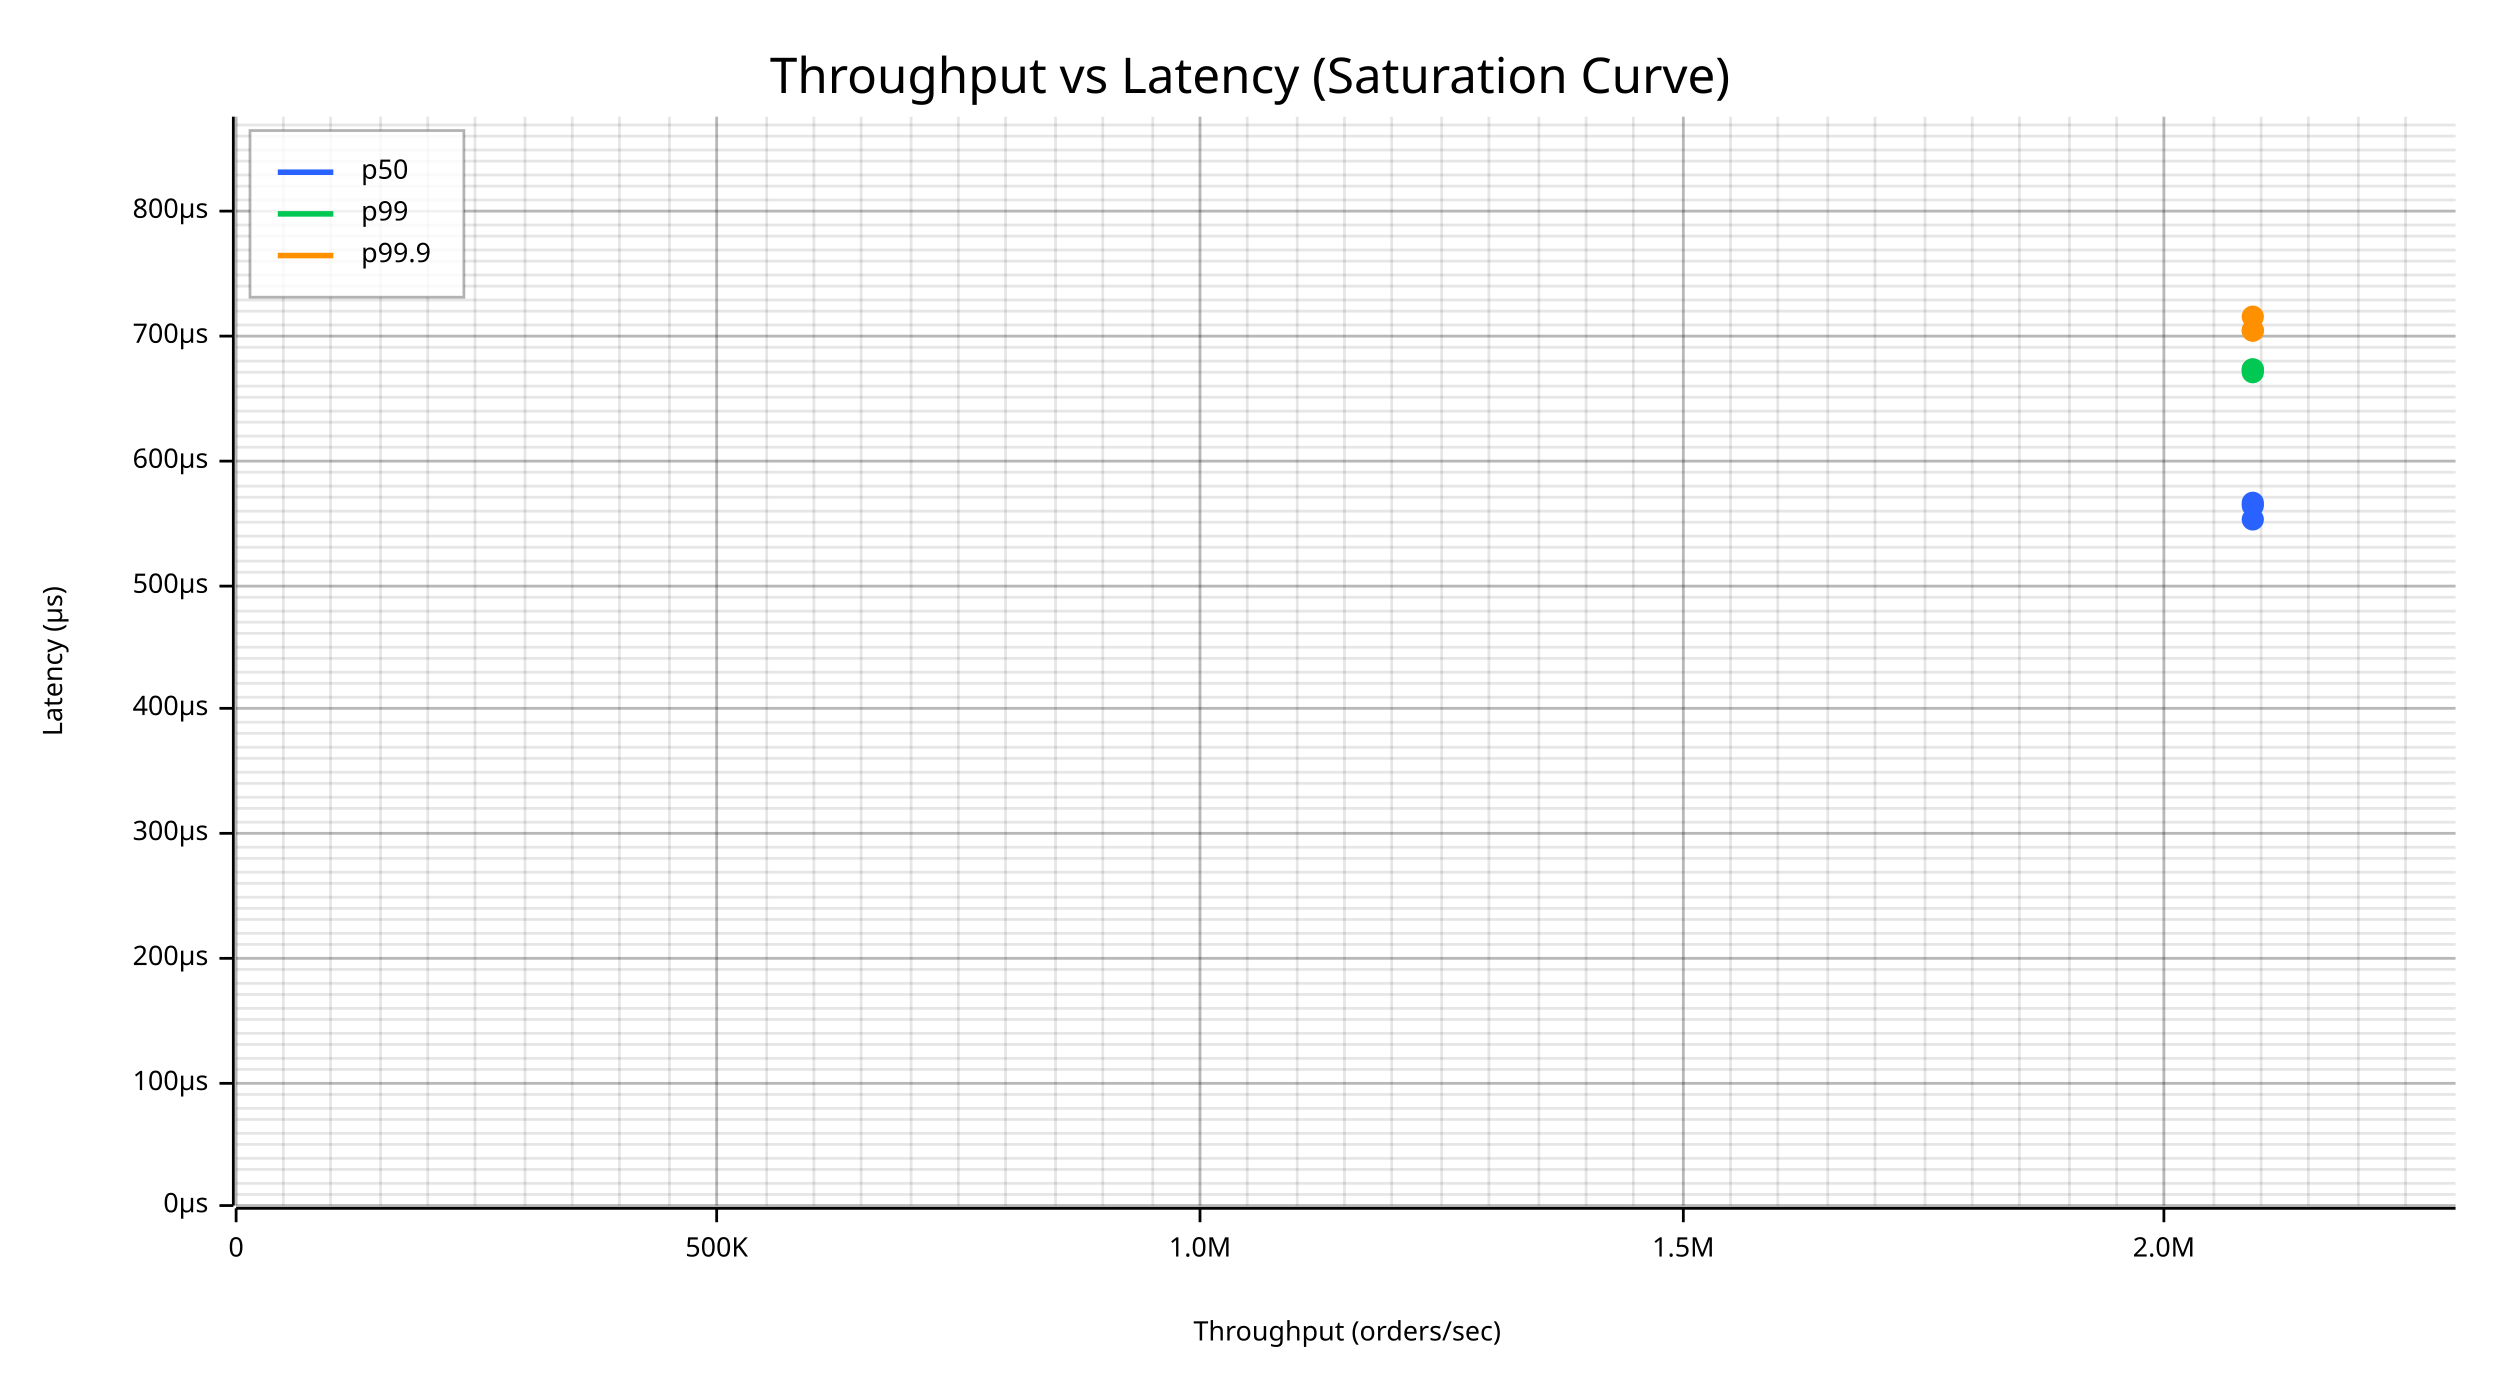
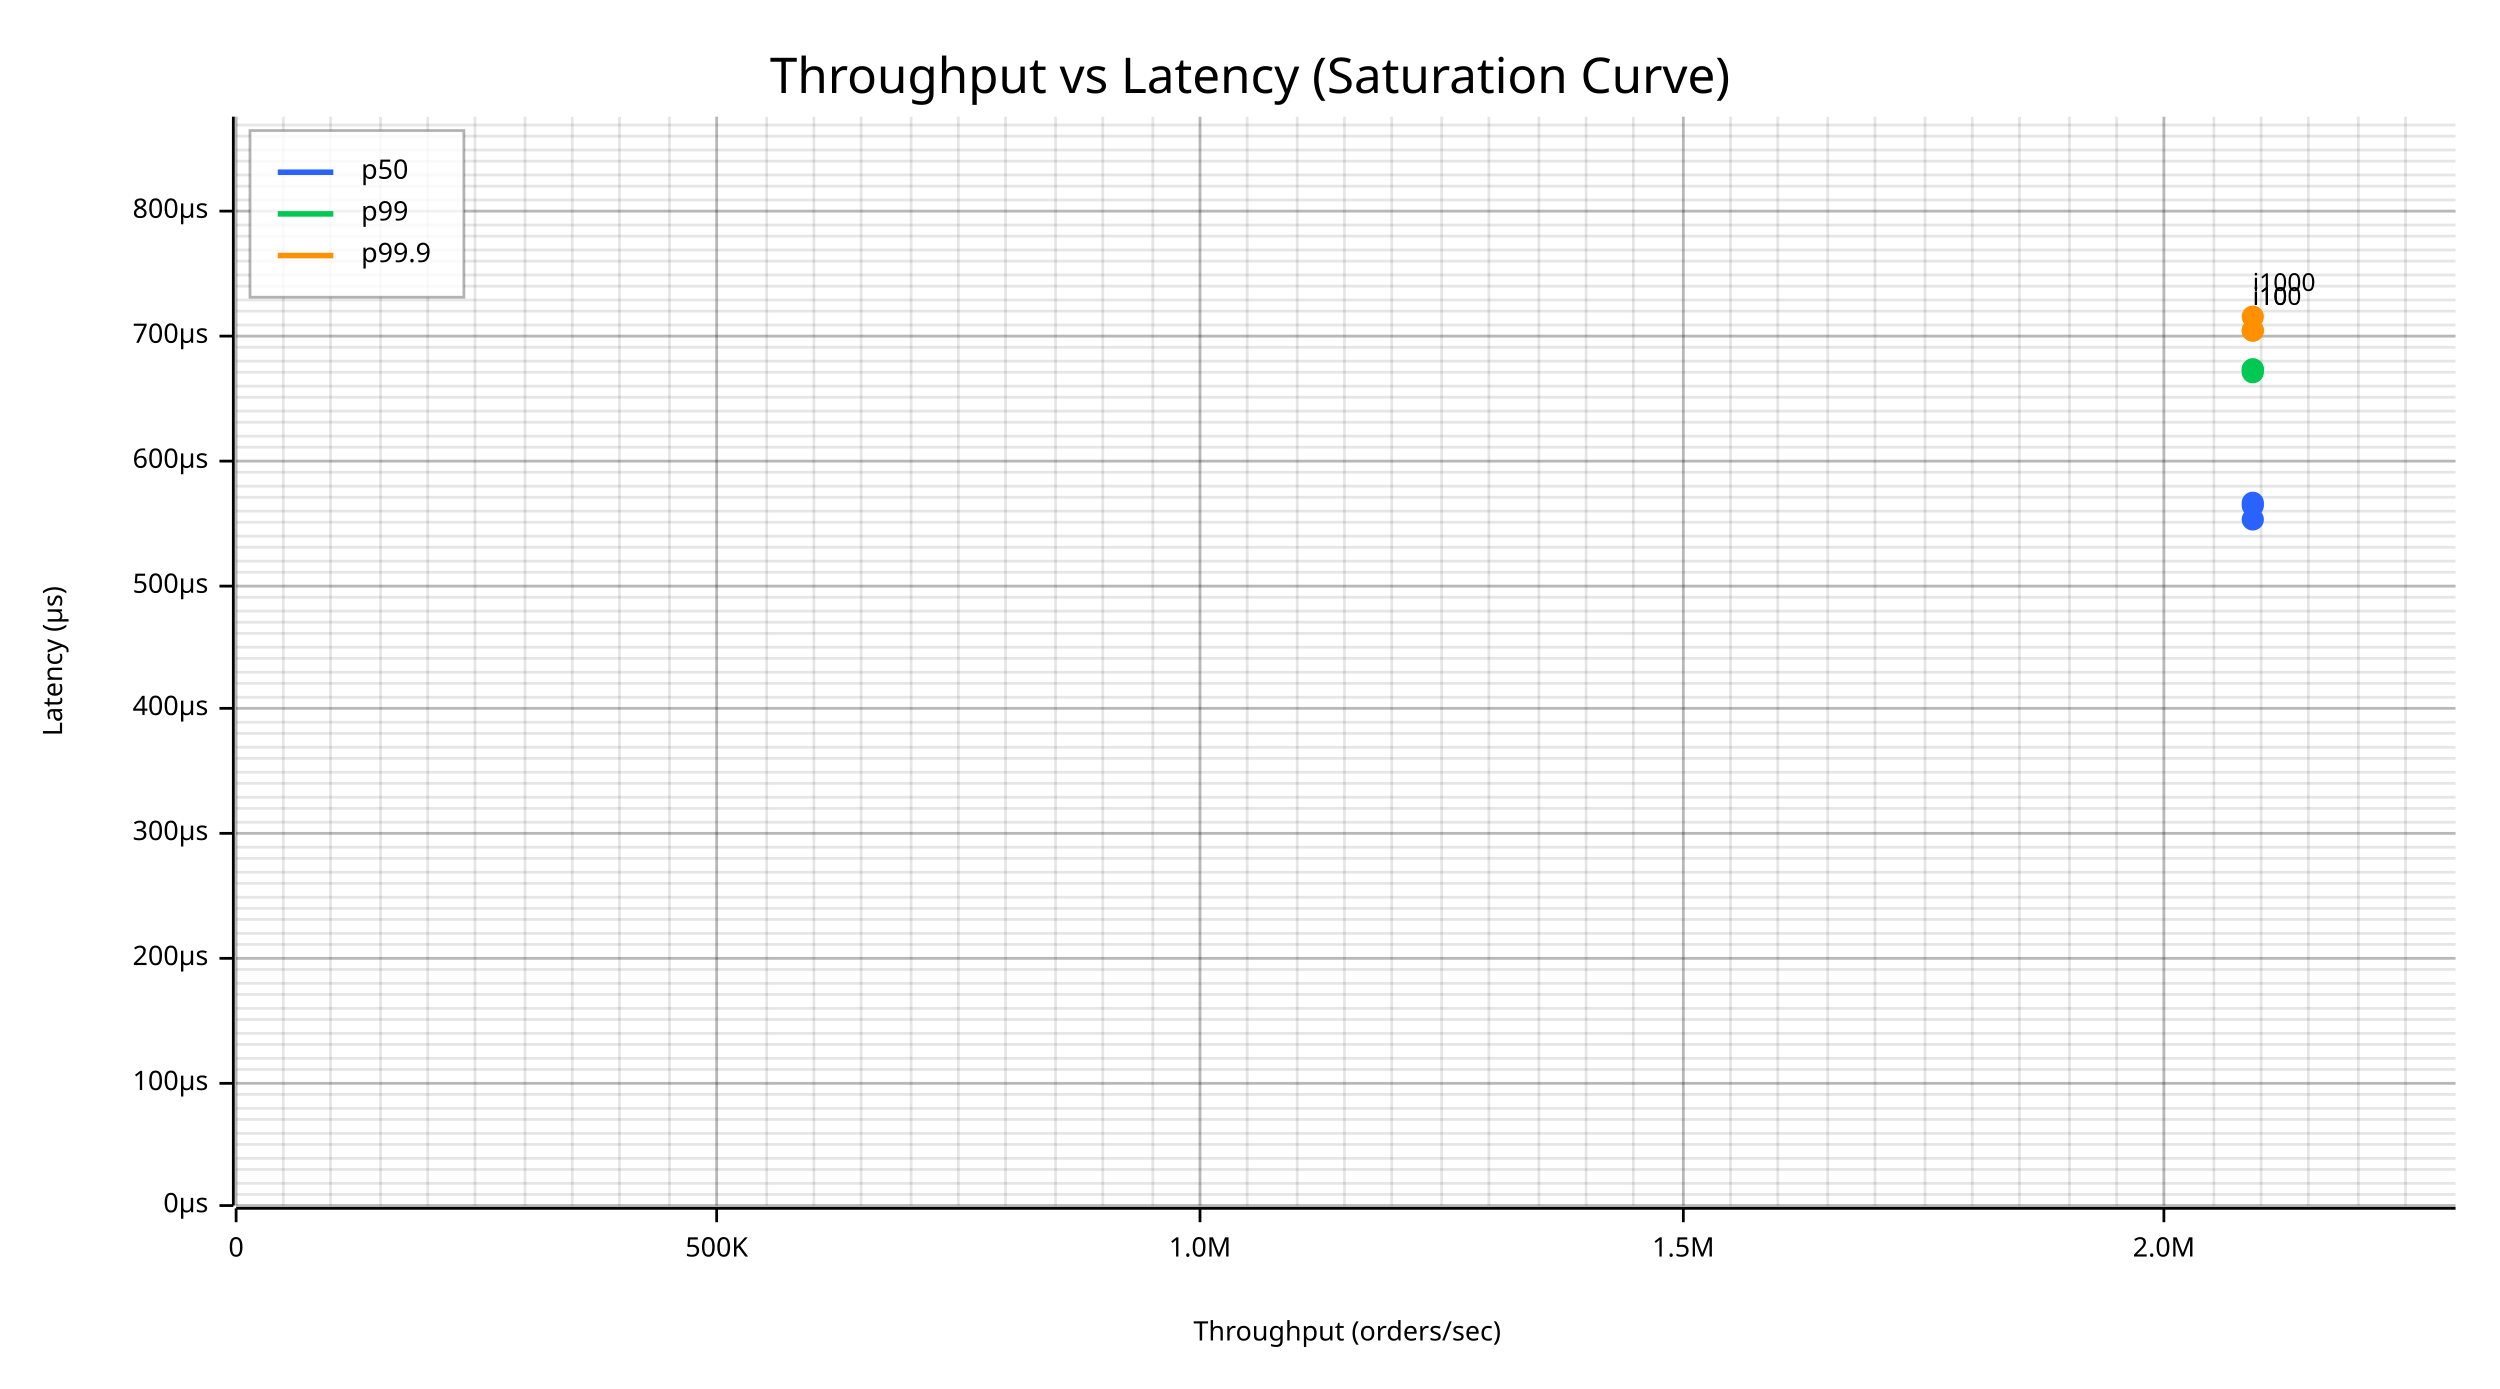
<svg xmlns="http://www.w3.org/2000/svg" width="900" height="500" viewBox="0 0 900 500">
  <rect x="0" y="0" width="900" height="500" opacity="1" fill="#FFFFFF" stroke="none" />
  <text x="450" y="20" dy="0.76em" text-anchor="middle" font-family="sans-serif" font-size="17.742" opacity="1" fill="#000000">
Throughput vs Latency (Saturation Curve)
</text>
  <line opacity="0.1" stroke="#000000" stroke-width="1" x1="85" y1="434" x2="85" y2="42" />
  <line opacity="0.1" stroke="#000000" stroke-width="1" x1="102" y1="434" x2="102" y2="42" />
  <line opacity="0.1" stroke="#000000" stroke-width="1" x1="119" y1="434" x2="119" y2="42" />
  <line opacity="0.1" stroke="#000000" stroke-width="1" x1="137" y1="434" x2="137" y2="42" />
  <line opacity="0.1" stroke="#000000" stroke-width="1" x1="154" y1="434" x2="154" y2="42" />
  <line opacity="0.1" stroke="#000000" stroke-width="1" x1="171" y1="434" x2="171" y2="42" />
  <line opacity="0.1" stroke="#000000" stroke-width="1" x1="189" y1="434" x2="189" y2="42" />
  <line opacity="0.1" stroke="#000000" stroke-width="1" x1="206" y1="434" x2="206" y2="42" />
  <line opacity="0.1" stroke="#000000" stroke-width="1" x1="223" y1="434" x2="223" y2="42" />
  <line opacity="0.1" stroke="#000000" stroke-width="1" x1="241" y1="434" x2="241" y2="42" />
  <line opacity="0.1" stroke="#000000" stroke-width="1" x1="258" y1="434" x2="258" y2="42" />
  <line opacity="0.1" stroke="#000000" stroke-width="1" x1="276" y1="434" x2="276" y2="42" />
  <line opacity="0.1" stroke="#000000" stroke-width="1" x1="293" y1="434" x2="293" y2="42" />
  <line opacity="0.1" stroke="#000000" stroke-width="1" x1="310" y1="434" x2="310" y2="42" />
  <line opacity="0.1" stroke="#000000" stroke-width="1" x1="328" y1="434" x2="328" y2="42" />
  <line opacity="0.1" stroke="#000000" stroke-width="1" x1="345" y1="434" x2="345" y2="42" />
  <line opacity="0.1" stroke="#000000" stroke-width="1" x1="362" y1="434" x2="362" y2="42" />
  <line opacity="0.1" stroke="#000000" stroke-width="1" x1="380" y1="434" x2="380" y2="42" />
  <line opacity="0.1" stroke="#000000" stroke-width="1" x1="397" y1="434" x2="397" y2="42" />
  <line opacity="0.1" stroke="#000000" stroke-width="1" x1="415" y1="434" x2="415" y2="42" />
  <line opacity="0.1" stroke="#000000" stroke-width="1" x1="432" y1="434" x2="432" y2="42" />
  <line opacity="0.1" stroke="#000000" stroke-width="1" x1="449" y1="434" x2="449" y2="42" />
  <line opacity="0.1" stroke="#000000" stroke-width="1" x1="467" y1="434" x2="467" y2="42" />
  <line opacity="0.1" stroke="#000000" stroke-width="1" x1="484" y1="434" x2="484" y2="42" />
  <line opacity="0.1" stroke="#000000" stroke-width="1" x1="501" y1="434" x2="501" y2="42" />
  <line opacity="0.1" stroke="#000000" stroke-width="1" x1="519" y1="434" x2="519" y2="42" />
  <line opacity="0.1" stroke="#000000" stroke-width="1" x1="536" y1="434" x2="536" y2="42" />
  <line opacity="0.1" stroke="#000000" stroke-width="1" x1="554" y1="434" x2="554" y2="42" />
  <line opacity="0.1" stroke="#000000" stroke-width="1" x1="571" y1="434" x2="571" y2="42" />
  <line opacity="0.1" stroke="#000000" stroke-width="1" x1="588" y1="434" x2="588" y2="42" />
  <line opacity="0.1" stroke="#000000" stroke-width="1" x1="606" y1="434" x2="606" y2="42" />
  <line opacity="0.1" stroke="#000000" stroke-width="1" x1="623" y1="434" x2="623" y2="42" />
  <line opacity="0.1" stroke="#000000" stroke-width="1" x1="640" y1="434" x2="640" y2="42" />
  <line opacity="0.1" stroke="#000000" stroke-width="1" x1="658" y1="434" x2="658" y2="42" />
  <line opacity="0.1" stroke="#000000" stroke-width="1" x1="675" y1="434" x2="675" y2="42" />
  <line opacity="0.1" stroke="#000000" stroke-width="1" x1="693" y1="434" x2="693" y2="42" />
  <line opacity="0.1" stroke="#000000" stroke-width="1" x1="710" y1="434" x2="710" y2="42" />
  <line opacity="0.1" stroke="#000000" stroke-width="1" x1="727" y1="434" x2="727" y2="42" />
  <line opacity="0.1" stroke="#000000" stroke-width="1" x1="745" y1="434" x2="745" y2="42" />
  <line opacity="0.1" stroke="#000000" stroke-width="1" x1="762" y1="434" x2="762" y2="42" />
  <line opacity="0.1" stroke="#000000" stroke-width="1" x1="779" y1="434" x2="779" y2="42" />
  <line opacity="0.1" stroke="#000000" stroke-width="1" x1="797" y1="434" x2="797" y2="42" />
  <line opacity="0.1" stroke="#000000" stroke-width="1" x1="814" y1="434" x2="814" y2="42" />
  <line opacity="0.1" stroke="#000000" stroke-width="1" x1="831" y1="434" x2="831" y2="42" />
  <line opacity="0.1" stroke="#000000" stroke-width="1" x1="849" y1="434" x2="849" y2="42" />
  <line opacity="0.1" stroke="#000000" stroke-width="1" x1="866" y1="434" x2="866" y2="42" />
  <line opacity="0.1" stroke="#000000" stroke-width="1" x1="85" y1="434" x2="884" y2="434" />
  <line opacity="0.1" stroke="#000000" stroke-width="1" x1="85" y1="430" x2="884" y2="430" />
  <line opacity="0.1" stroke="#000000" stroke-width="1" x1="85" y1="426" x2="884" y2="426" />
  <line opacity="0.1" stroke="#000000" stroke-width="1" x1="85" y1="421" x2="884" y2="421" />
  <line opacity="0.1" stroke="#000000" stroke-width="1" x1="85" y1="417" x2="884" y2="417" />
  <line opacity="0.1" stroke="#000000" stroke-width="1" x1="85" y1="412" x2="884" y2="412" />
  <line opacity="0.1" stroke="#000000" stroke-width="1" x1="85" y1="408" x2="884" y2="408" />
  <line opacity="0.1" stroke="#000000" stroke-width="1" x1="85" y1="403" x2="884" y2="403" />
  <line opacity="0.1" stroke="#000000" stroke-width="1" x1="85" y1="399" x2="884" y2="399" />
  <line opacity="0.1" stroke="#000000" stroke-width="1" x1="85" y1="394" x2="884" y2="394" />
  <line opacity="0.1" stroke="#000000" stroke-width="1" x1="85" y1="390" x2="884" y2="390" />
  <line opacity="0.1" stroke="#000000" stroke-width="1" x1="85" y1="385" x2="884" y2="385" />
  <line opacity="0.1" stroke="#000000" stroke-width="1" x1="85" y1="381" x2="884" y2="381" />
  <line opacity="0.1" stroke="#000000" stroke-width="1" x1="85" y1="376" x2="884" y2="376" />
  <line opacity="0.1" stroke="#000000" stroke-width="1" x1="85" y1="372" x2="884" y2="372" />
  <line opacity="0.1" stroke="#000000" stroke-width="1" x1="85" y1="367" x2="884" y2="367" />
  <line opacity="0.1" stroke="#000000" stroke-width="1" x1="85" y1="363" x2="884" y2="363" />
  <line opacity="0.1" stroke="#000000" stroke-width="1" x1="85" y1="358" x2="884" y2="358" />
  <line opacity="0.1" stroke="#000000" stroke-width="1" x1="85" y1="354" x2="884" y2="354" />
  <line opacity="0.1" stroke="#000000" stroke-width="1" x1="85" y1="349" x2="884" y2="349" />
  <line opacity="0.1" stroke="#000000" stroke-width="1" x1="85" y1="345" x2="884" y2="345" />
  <line opacity="0.1" stroke="#000000" stroke-width="1" x1="85" y1="340" x2="884" y2="340" />
  <line opacity="0.1" stroke="#000000" stroke-width="1" x1="85" y1="336" x2="884" y2="336" />
  <line opacity="0.1" stroke="#000000" stroke-width="1" x1="85" y1="331" x2="884" y2="331" />
  <line opacity="0.1" stroke="#000000" stroke-width="1" x1="85" y1="327" x2="884" y2="327" />
  <line opacity="0.1" stroke="#000000" stroke-width="1" x1="85" y1="323" x2="884" y2="323" />
  <line opacity="0.1" stroke="#000000" stroke-width="1" x1="85" y1="318" x2="884" y2="318" />
  <line opacity="0.1" stroke="#000000" stroke-width="1" x1="85" y1="314" x2="884" y2="314" />
  <line opacity="0.1" stroke="#000000" stroke-width="1" x1="85" y1="309" x2="884" y2="309" />
  <line opacity="0.1" stroke="#000000" stroke-width="1" x1="85" y1="305" x2="884" y2="305" />
  <line opacity="0.1" stroke="#000000" stroke-width="1" x1="85" y1="300" x2="884" y2="300" />
  <line opacity="0.1" stroke="#000000" stroke-width="1" x1="85" y1="296" x2="884" y2="296" />
  <line opacity="0.1" stroke="#000000" stroke-width="1" x1="85" y1="291" x2="884" y2="291" />
  <line opacity="0.1" stroke="#000000" stroke-width="1" x1="85" y1="287" x2="884" y2="287" />
  <line opacity="0.1" stroke="#000000" stroke-width="1" x1="85" y1="282" x2="884" y2="282" />
  <line opacity="0.1" stroke="#000000" stroke-width="1" x1="85" y1="278" x2="884" y2="278" />
  <line opacity="0.1" stroke="#000000" stroke-width="1" x1="85" y1="273" x2="884" y2="273" />
  <line opacity="0.1" stroke="#000000" stroke-width="1" x1="85" y1="269" x2="884" y2="269" />
  <line opacity="0.1" stroke="#000000" stroke-width="1" x1="85" y1="264" x2="884" y2="264" />
  <line opacity="0.1" stroke="#000000" stroke-width="1" x1="85" y1="260" x2="884" y2="260" />
  <line opacity="0.1" stroke="#000000" stroke-width="1" x1="85" y1="255" x2="884" y2="255" />
  <line opacity="0.1" stroke="#000000" stroke-width="1" x1="85" y1="251" x2="884" y2="251" />
  <line opacity="0.1" stroke="#000000" stroke-width="1" x1="85" y1="246" x2="884" y2="246" />
  <line opacity="0.1" stroke="#000000" stroke-width="1" x1="85" y1="242" x2="884" y2="242" />
  <line opacity="0.1" stroke="#000000" stroke-width="1" x1="85" y1="237" x2="884" y2="237" />
  <line opacity="0.1" stroke="#000000" stroke-width="1" x1="85" y1="233" x2="884" y2="233" />
  <line opacity="0.1" stroke="#000000" stroke-width="1" x1="85" y1="228" x2="884" y2="228" />
  <line opacity="0.1" stroke="#000000" stroke-width="1" x1="85" y1="224" x2="884" y2="224" />
  <line opacity="0.1" stroke="#000000" stroke-width="1" x1="85" y1="220" x2="884" y2="220" />
  <line opacity="0.1" stroke="#000000" stroke-width="1" x1="85" y1="215" x2="884" y2="215" />
  <line opacity="0.1" stroke="#000000" stroke-width="1" x1="85" y1="211" x2="884" y2="211" />
  <line opacity="0.1" stroke="#000000" stroke-width="1" x1="85" y1="206" x2="884" y2="206" />
  <line opacity="0.1" stroke="#000000" stroke-width="1" x1="85" y1="202" x2="884" y2="202" />
  <line opacity="0.1" stroke="#000000" stroke-width="1" x1="85" y1="197" x2="884" y2="197" />
  <line opacity="0.1" stroke="#000000" stroke-width="1" x1="85" y1="193" x2="884" y2="193" />
  <line opacity="0.1" stroke="#000000" stroke-width="1" x1="85" y1="188" x2="884" y2="188" />
  <line opacity="0.1" stroke="#000000" stroke-width="1" x1="85" y1="184" x2="884" y2="184" />
  <line opacity="0.1" stroke="#000000" stroke-width="1" x1="85" y1="179" x2="884" y2="179" />
  <line opacity="0.1" stroke="#000000" stroke-width="1" x1="85" y1="175" x2="884" y2="175" />
  <line opacity="0.1" stroke="#000000" stroke-width="1" x1="85" y1="170" x2="884" y2="170" />
  <line opacity="0.1" stroke="#000000" stroke-width="1" x1="85" y1="166" x2="884" y2="166" />
  <line opacity="0.1" stroke="#000000" stroke-width="1" x1="85" y1="161" x2="884" y2="161" />
  <line opacity="0.1" stroke="#000000" stroke-width="1" x1="85" y1="157" x2="884" y2="157" />
  <line opacity="0.1" stroke="#000000" stroke-width="1" x1="85" y1="152" x2="884" y2="152" />
  <line opacity="0.1" stroke="#000000" stroke-width="1" x1="85" y1="148" x2="884" y2="148" />
  <line opacity="0.1" stroke="#000000" stroke-width="1" x1="85" y1="143" x2="884" y2="143" />
  <line opacity="0.1" stroke="#000000" stroke-width="1" x1="85" y1="139" x2="884" y2="139" />
  <line opacity="0.1" stroke="#000000" stroke-width="1" x1="85" y1="134" x2="884" y2="134" />
  <line opacity="0.1" stroke="#000000" stroke-width="1" x1="85" y1="130" x2="884" y2="130" />
  <line opacity="0.1" stroke="#000000" stroke-width="1" x1="85" y1="125" x2="884" y2="125" />
  <line opacity="0.1" stroke="#000000" stroke-width="1" x1="85" y1="121" x2="884" y2="121" />
  <line opacity="0.1" stroke="#000000" stroke-width="1" x1="85" y1="117" x2="884" y2="117" />
  <line opacity="0.1" stroke="#000000" stroke-width="1" x1="85" y1="112" x2="884" y2="112" />
  <line opacity="0.1" stroke="#000000" stroke-width="1" x1="85" y1="108" x2="884" y2="108" />
  <line opacity="0.1" stroke="#000000" stroke-width="1" x1="85" y1="103" x2="884" y2="103" />
  <line opacity="0.1" stroke="#000000" stroke-width="1" x1="85" y1="99" x2="884" y2="99" />
  <line opacity="0.1" stroke="#000000" stroke-width="1" x1="85" y1="94" x2="884" y2="94" />
  <line opacity="0.1" stroke="#000000" stroke-width="1" x1="85" y1="90" x2="884" y2="90" />
  <line opacity="0.1" stroke="#000000" stroke-width="1" x1="85" y1="85" x2="884" y2="85" />
  <line opacity="0.1" stroke="#000000" stroke-width="1" x1="85" y1="81" x2="884" y2="81" />
  <line opacity="0.1" stroke="#000000" stroke-width="1" x1="85" y1="76" x2="884" y2="76" />
  <line opacity="0.1" stroke="#000000" stroke-width="1" x1="85" y1="72" x2="884" y2="72" />
  <line opacity="0.1" stroke="#000000" stroke-width="1" x1="85" y1="67" x2="884" y2="67" />
  <line opacity="0.1" stroke="#000000" stroke-width="1" x1="85" y1="63" x2="884" y2="63" />
  <line opacity="0.1" stroke="#000000" stroke-width="1" x1="85" y1="58" x2="884" y2="58" />
  <line opacity="0.1" stroke="#000000" stroke-width="1" x1="85" y1="54" x2="884" y2="54" />
  <line opacity="0.1" stroke="#000000" stroke-width="1" x1="85" y1="49" x2="884" y2="49" />
  <line opacity="0.1" stroke="#000000" stroke-width="1" x1="85" y1="45" x2="884" y2="45" />
  <text x="15" y="238" dy="0.76em" text-anchor="middle" font-family="sans-serif" font-size="9.677" opacity="1" fill="#000000" transform="rotate(270, 15, 238)">
Latency (µs)
</text>
  <text x="485" y="485" dy="-0.5ex" text-anchor="middle" font-family="sans-serif" font-size="9.677" opacity="1" fill="#000000">
Throughput (orders/sec)
</text>
  <line opacity="0.2" stroke="#000000" stroke-width="1" x1="85" y1="434" x2="85" y2="42" />
  <line opacity="0.2" stroke="#000000" stroke-width="1" x1="258" y1="434" x2="258" y2="42" />
  <line opacity="0.2" stroke="#000000" stroke-width="1" x1="432" y1="434" x2="432" y2="42" />
  <line opacity="0.2" stroke="#000000" stroke-width="1" x1="606" y1="434" x2="606" y2="42" />
  <line opacity="0.2" stroke="#000000" stroke-width="1" x1="779" y1="434" x2="779" y2="42" />
  <line opacity="0.2" stroke="#000000" stroke-width="1" x1="85" y1="434" x2="884" y2="434" />
  <line opacity="0.2" stroke="#000000" stroke-width="1" x1="85" y1="390" x2="884" y2="390" />
  <line opacity="0.2" stroke="#000000" stroke-width="1" x1="85" y1="345" x2="884" y2="345" />
  <line opacity="0.2" stroke="#000000" stroke-width="1" x1="85" y1="300" x2="884" y2="300" />
  <line opacity="0.2" stroke="#000000" stroke-width="1" x1="85" y1="255" x2="884" y2="255" />
  <line opacity="0.2" stroke="#000000" stroke-width="1" x1="85" y1="211" x2="884" y2="211" />
  <line opacity="0.2" stroke="#000000" stroke-width="1" x1="85" y1="166" x2="884" y2="166" />
  <line opacity="0.2" stroke="#000000" stroke-width="1" x1="85" y1="121" x2="884" y2="121" />
  <line opacity="0.2" stroke="#000000" stroke-width="1" x1="85" y1="76" x2="884" y2="76" />
  <polyline fill="none" opacity="1" stroke="#000000" stroke-width="1" points="84,42 84,434 " />
  <text x="75" y="434" dy="0.5ex" text-anchor="end" font-family="sans-serif" font-size="9.677" opacity="1" fill="#000000">
0µs
</text>
  <polyline fill="none" opacity="1" stroke="#000000" stroke-width="1" points="79,434 84,434 " />
  <text x="75" y="390" dy="0.5ex" text-anchor="end" font-family="sans-serif" font-size="9.677" opacity="1" fill="#000000">
100µs
</text>
  <polyline fill="none" opacity="1" stroke="#000000" stroke-width="1" points="79,390 84,390 " />
  <text x="75" y="345" dy="0.5ex" text-anchor="end" font-family="sans-serif" font-size="9.677" opacity="1" fill="#000000">
200µs
</text>
  <polyline fill="none" opacity="1" stroke="#000000" stroke-width="1" points="79,345 84,345 " />
  <text x="75" y="300" dy="0.5ex" text-anchor="end" font-family="sans-serif" font-size="9.677" opacity="1" fill="#000000">
300µs
</text>
  <polyline fill="none" opacity="1" stroke="#000000" stroke-width="1" points="79,300 84,300 " />
  <text x="75" y="255" dy="0.5ex" text-anchor="end" font-family="sans-serif" font-size="9.677" opacity="1" fill="#000000">
400µs
</text>
  <polyline fill="none" opacity="1" stroke="#000000" stroke-width="1" points="79,255 84,255 " />
  <text x="75" y="211" dy="0.5ex" text-anchor="end" font-family="sans-serif" font-size="9.677" opacity="1" fill="#000000">
500µs
</text>
  <polyline fill="none" opacity="1" stroke="#000000" stroke-width="1" points="79,211 84,211 " />
  <text x="75" y="166" dy="0.5ex" text-anchor="end" font-family="sans-serif" font-size="9.677" opacity="1" fill="#000000">
600µs
</text>
  <polyline fill="none" opacity="1" stroke="#000000" stroke-width="1" points="79,166 84,166 " />
  <text x="75" y="121" dy="0.5ex" text-anchor="end" font-family="sans-serif" font-size="9.677" opacity="1" fill="#000000">
700µs
</text>
  <polyline fill="none" opacity="1" stroke="#000000" stroke-width="1" points="79,121 84,121 " />
  <text x="75" y="76" dy="0.5ex" text-anchor="end" font-family="sans-serif" font-size="9.677" opacity="1" fill="#000000">
800µs
</text>
  <polyline fill="none" opacity="1" stroke="#000000" stroke-width="1" points="79,76 84,76 " />
  <polyline fill="none" opacity="1" stroke="#000000" stroke-width="1" points="85,435 884,435 " />
  <text x="85" y="445" dy="0.76em" text-anchor="middle" font-family="sans-serif" font-size="9.677" opacity="1" fill="#000000">
0
</text>
  <polyline fill="none" opacity="1" stroke="#000000" stroke-width="1" points="85,435 85,440 " />
  <text x="258" y="445" dy="0.76em" text-anchor="middle" font-family="sans-serif" font-size="9.677" opacity="1" fill="#000000">
500K
</text>
  <polyline fill="none" opacity="1" stroke="#000000" stroke-width="1" points="258,435 258,440 " />
  <text x="432" y="445" dy="0.76em" text-anchor="middle" font-family="sans-serif" font-size="9.677" opacity="1" fill="#000000">
1.0M
</text>
  <polyline fill="none" opacity="1" stroke="#000000" stroke-width="1" points="432,435 432,440 " />
  <text x="606" y="445" dy="0.76em" text-anchor="middle" font-family="sans-serif" font-size="9.677" opacity="1" fill="#000000">
1.5M
</text>
  <polyline fill="none" opacity="1" stroke="#000000" stroke-width="1" points="606,435 606,440 " />
  <text x="779" y="445" dy="0.76em" text-anchor="middle" font-family="sans-serif" font-size="9.677" opacity="1" fill="#000000">
2.0M
</text>
  <polyline fill="none" opacity="1" stroke="#000000" stroke-width="1" points="779,435 779,440 " />
  <polyline fill="none" opacity="1" stroke="#2962FF" stroke-width="2" points="811,182 811,181 811,187 " />
  <circle cx="811" cy="182" r="4" opacity="1" fill="#2962FF" stroke="none" stroke-width="1" />
  <circle cx="811" cy="181" r="4" opacity="1" fill="#2962FF" stroke="none" stroke-width="1" />
  <circle cx="811" cy="187" r="4" opacity="1" fill="#2962FF" stroke="none" stroke-width="1" />
  <polyline fill="none" opacity="1" stroke="#00C853" stroke-width="2" points="811,133 811,134 811,133 " />
  <circle cx="811" cy="133" r="4" opacity="1" fill="#00C853" stroke="none" stroke-width="1" />
  <circle cx="811" cy="134" r="4" opacity="1" fill="#00C853" stroke="none" stroke-width="1" />
  <circle cx="811" cy="133" r="4" opacity="1" fill="#00C853" stroke="none" stroke-width="1" />
  <polyline fill="none" opacity="1" stroke="#FF9100" stroke-width="2" points="811,119 811,114 811,119 " />
  <circle cx="811" cy="119" r="4" opacity="1" fill="#FF9100" stroke="none" stroke-width="1" />
  <circle cx="811" cy="114" r="4" opacity="1" fill="#FF9100" stroke="none" stroke-width="1" />
  <circle cx="811" cy="119" r="4" opacity="1" fill="#FF9100" stroke="none" stroke-width="1" />
+   <text x="811" y="103" dy="0.76em" text-anchor="start" font-family="sans-serif" font-size="8.871" opacity="1" fill="#000000">
+ i100
+ </text>
+   <text x="811" y="98" dy="0.76em" text-anchor="start" font-family="sans-serif" font-size="8.871" opacity="1" fill="#000000">
+ i1000
+ </text>
+   <text x="811" y="103" dy="0.76em" text-anchor="start" font-family="sans-serif" font-size="8.871" opacity="1" fill="#000000">
+ i10
+ </text>
  <rect x="90" y="47" width="77" height="60" opacity="0.8" fill="#FFFFFF" stroke="none" />
  <rect x="90" y="47" width="77" height="60" opacity="0.3" fill="none" stroke="#000000" />
  <text x="130" y="57" dy="0.76em" text-anchor="start" font-family="sans-serif" font-size="9.677" opacity="1" fill="#000000">
p50
</text>
  <text x="130" y="72" dy="0.76em" text-anchor="start" font-family="sans-serif" font-size="9.677" opacity="1" fill="#000000">
p99
</text>
  <text x="130" y="87" dy="0.76em" text-anchor="start" font-family="sans-serif" font-size="9.677" opacity="1" fill="#000000">
p99.9
</text>
  <polyline fill="none" opacity="1" stroke="#2962FF" stroke-width="2" points="100,62 120,62 " />
  <polyline fill="none" opacity="1" stroke="#00C853" stroke-width="2" points="100,77 120,77 " />
  <polyline fill="none" opacity="1" stroke="#FF9100" stroke-width="2" points="100,92 120,92 " />
</svg>
